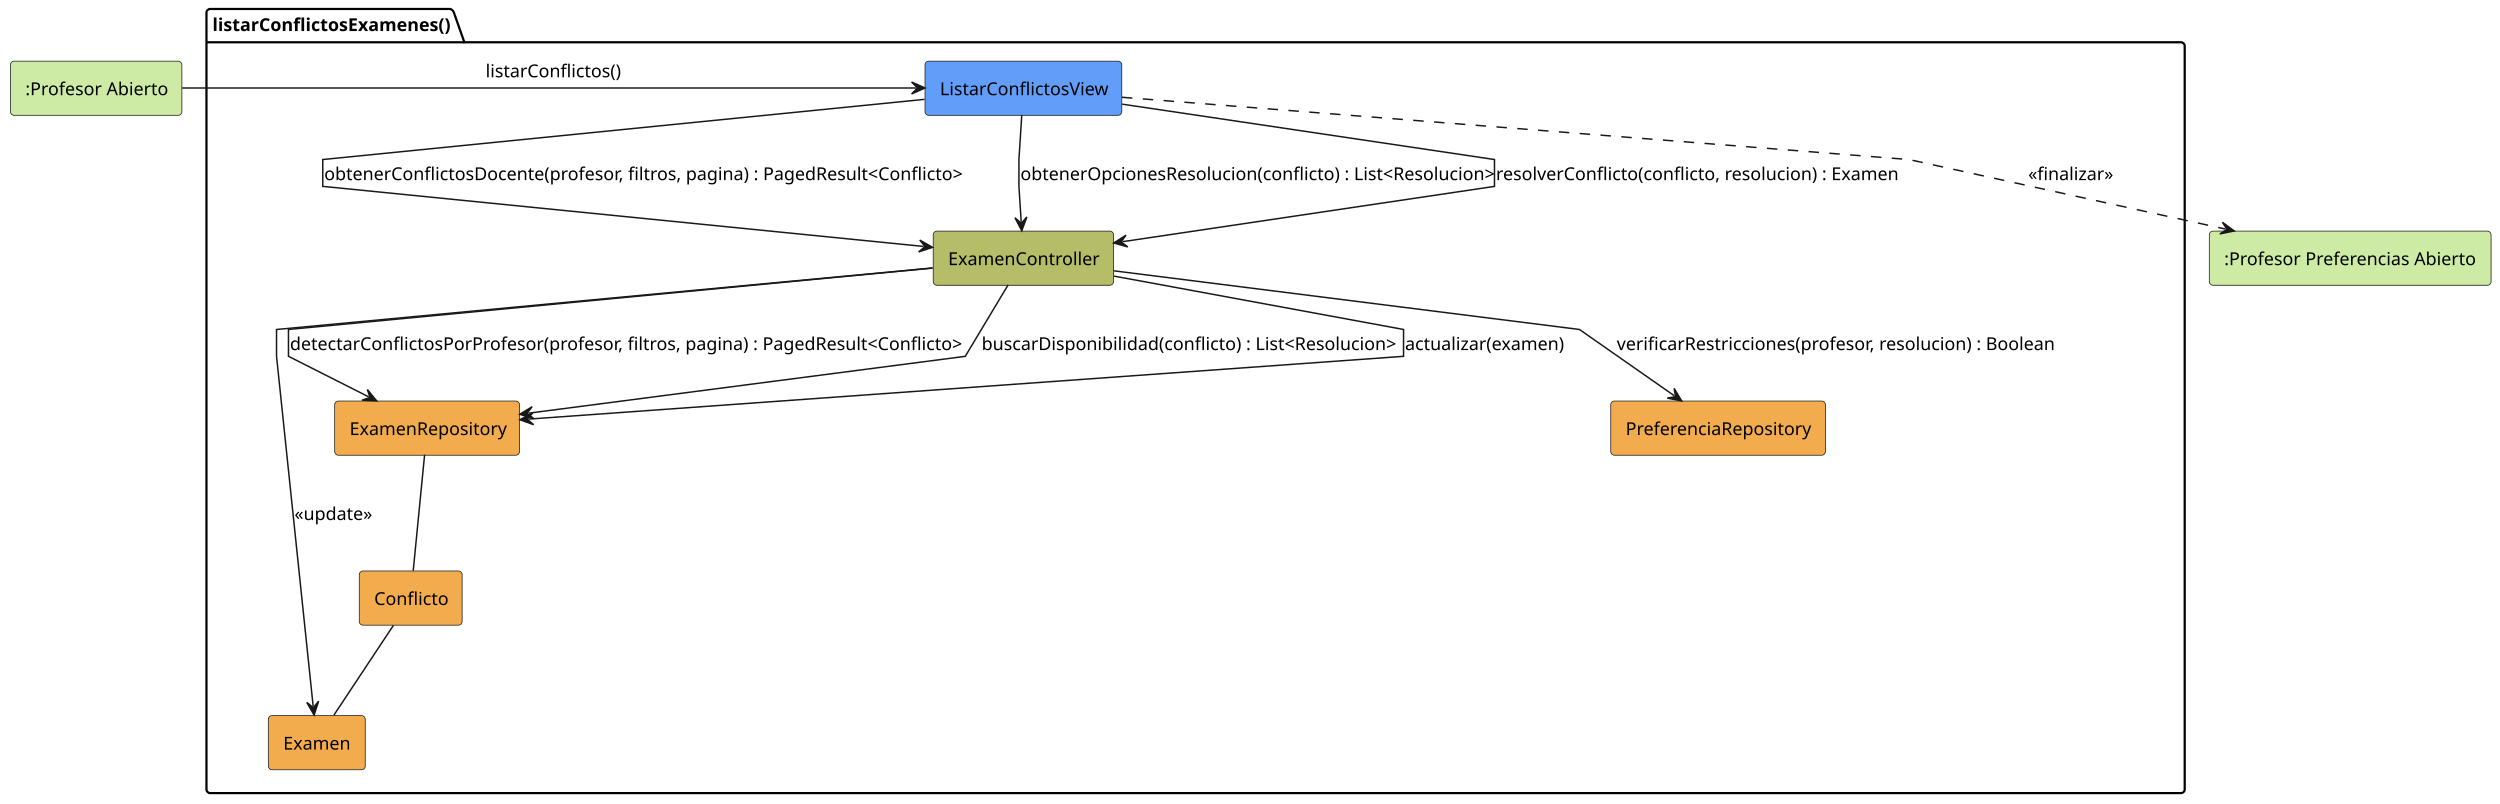
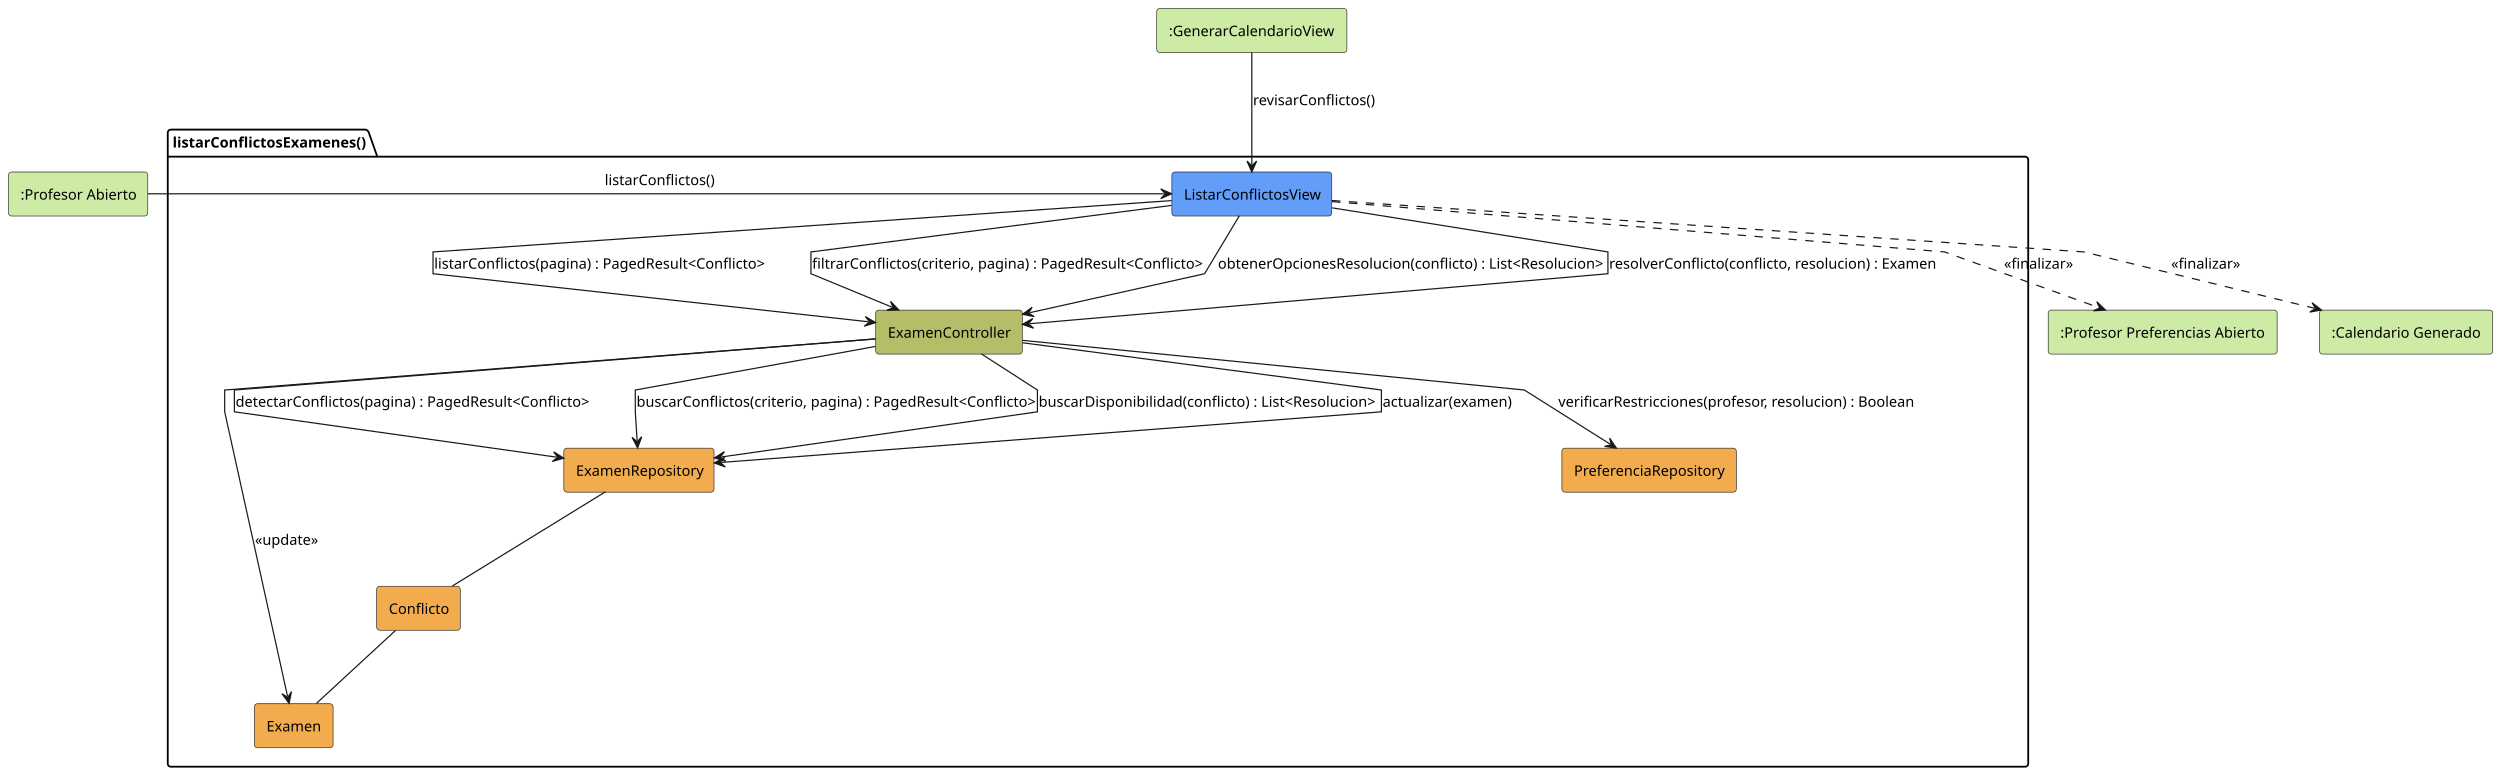
- <svg xmlns="http://www.w3.org/2000/svg" contentStyleType="text/css" height="539px" preserveAspectRatio="none" style="width:1677px;height:539px;background:#FFFFFF;" version="1.1" viewBox="0 0 1677 539" width="1677px" zoomAndPan="magnify">
+ <svg xmlns="http://www.w3.org/2000/svg" contentStyleType="text/css" height="640px" preserveAspectRatio="none" style="width:2064px;height:640px;background:#FFFFFF;" version="1.1" viewBox="0 0 2064 640" width="2064px" zoomAndPan="magnify">
  <defs />
  <g>
    <g id="cluster_listarConflictosExamenes">
-       <path d="M141,6.016 L302,6.016 A3.75,3.75 0 0 1 304.5,8.516 L311.5,28.36 L1463,28.36 A2.5,2.5 0 0 1 1465.5,30.86 L1465.5,529.516 A2.5,2.5 0 0 1 1463,532.016 L141,532.016 A2.5,2.5 0 0 1 138.5,529.516 L138.5,8.516 A2.5,2.5 0 0 1 141,6.016 " fill="none" style="stroke:#000000;stroke-width:1.5;" />
-       <line style="stroke:#000000;stroke-width:1.5;" x1="138.5" x2="311.5" y1="28.36" y2="28.36" />
-       <text fill="#000000" font-family="sans-serif" font-size="12" font-weight="bold" lengthAdjust="spacing" textLength="160" x="142.5" y="20.844">listarConflictosExamenes()</text>
+       <path d="M141,107 L302,107 A3.75,3.75 0 0 1 304.5,109.5 L311.5,129.344 L1672,129.344 A2.5,2.5 0 0 1 1674.5,131.844 L1674.5,630.5 A2.5,2.5 0 0 1 1672,633 L141,633 A2.5,2.5 0 0 1 138.5,630.5 L138.5,109.5 A2.5,2.5 0 0 1 141,107 " fill="none" style="stroke:#000000;stroke-width:1.5;" />
+       <line style="stroke:#000000;stroke-width:1.5;" x1="138.5" x2="311.5" y1="129.344" y2="129.344" />
+       <text fill="#000000" font-family="sans-serif" font-size="12" font-weight="bold" lengthAdjust="spacing" textLength="160" x="142.5" y="121.828">listarConflictosExamenes()</text>
    </g>
    <g id="elem_ListarConflictosView">
-       <rect fill="#629EF9" height="36.344" rx="2.5" ry="2.5" style="stroke:#181818;stroke-width:0.5;" width="132" x="620.5" y="41.016" />
-       <text fill="#000000" font-family="sans-serif" font-size="12" lengthAdjust="spacing" textLength="112" x="630.5" y="63.844">ListarConflictosView</text>
+       <rect fill="#629EF9" height="36.344" rx="2.5" ry="2.5" style="stroke:#181818;stroke-width:0.5;" width="132" x="967.5" y="142" />
+       <text fill="#000000" font-family="sans-serif" font-size="12" lengthAdjust="spacing" textLength="112" x="977.5" y="164.828">ListarConflictosView</text>
    </g>
    <g id="elem_ExamenController">
-       <rect fill="#B5BD68" height="36.344" rx="2.5" ry="2.5" style="stroke:#181818;stroke-width:0.5;" width="121" x="626" y="155.016" />
-       <text fill="#000000" font-family="sans-serif" font-size="12" lengthAdjust="spacing" textLength="101" x="636" y="177.844">ExamenController</text>
+       <rect fill="#B5BD68" height="36.344" rx="2.5" ry="2.5" style="stroke:#181818;stroke-width:0.5;" width="121" x="723" y="256" />
+       <text fill="#000000" font-family="sans-serif" font-size="12" lengthAdjust="spacing" textLength="101" x="733" y="278.828">ExamenController</text>
    </g>
    <g id="elem_ExamenRepository">
-       <rect fill="#F2AC4E" height="36.344" rx="2.5" ry="2.5" style="stroke:#181818;stroke-width:0.5;" width="124" x="224.5" y="269.016" />
-       <text fill="#000000" font-family="sans-serif" font-size="12" lengthAdjust="spacing" textLength="104" x="234.5" y="291.844">ExamenRepository</text>
+       <rect fill="#F2AC4E" height="36.344" rx="2.5" ry="2.5" style="stroke:#181818;stroke-width:0.5;" width="124" x="465.5" y="370" />
+       <text fill="#000000" font-family="sans-serif" font-size="12" lengthAdjust="spacing" textLength="104" x="475.5" y="392.828">ExamenRepository</text>
    </g>
    <g id="elem_PreferenciaRepository">
-       <rect fill="#F2AC4E" height="36.344" rx="2.5" ry="2.5" style="stroke:#181818;stroke-width:0.5;" width="144" x="1080.5" y="269.016" />
-       <text fill="#000000" font-family="sans-serif" font-size="12" lengthAdjust="spacing" textLength="124" x="1090.5" y="291.844">PreferenciaRepository</text>
+       <rect fill="#F2AC4E" height="36.344" rx="2.5" ry="2.5" style="stroke:#181818;stroke-width:0.5;" width="144" x="1289.5" y="370" />
+       <text fill="#000000" font-family="sans-serif" font-size="12" lengthAdjust="spacing" textLength="124" x="1299.5" y="392.828">PreferenciaRepository</text>
    </g>
    <g id="elem_Conflicto">
-       <rect fill="#F2AC4E" height="36.344" rx="2.5" ry="2.5" style="stroke:#181818;stroke-width:0.5;" width="69" x="241" y="383.016" />
-       <text fill="#000000" font-family="sans-serif" font-size="12" lengthAdjust="spacing" textLength="49" x="251" y="405.844">Conflicto</text>
+       <rect fill="#F2AC4E" height="36.344" rx="2.5" ry="2.5" style="stroke:#181818;stroke-width:0.5;" width="69" x="311" y="484" />
+       <text fill="#000000" font-family="sans-serif" font-size="12" lengthAdjust="spacing" textLength="49" x="321" y="506.828">Conflicto</text>
    </g>
    <g id="elem_Examen">
-       <rect fill="#F2AC4E" height="36.344" rx="2.5" ry="2.5" style="stroke:#181818;stroke-width:0.5;" width="65" x="180" y="480.016" />
-       <text fill="#000000" font-family="sans-serif" font-size="12" lengthAdjust="spacing" textLength="45" x="190" y="502.844">Examen</text>
+       <rect fill="#F2AC4E" height="36.344" rx="2.5" ry="2.5" style="stroke:#181818;stroke-width:0.5;" width="65" x="210" y="581" />
+       <text fill="#000000" font-family="sans-serif" font-size="12" lengthAdjust="spacing" textLength="45" x="220" y="603.828">Examen</text>
    </g>
    <g id="elem_ProfesorAbiertoEntrada">
-       <rect fill="#CDEBA5" height="36.344" rx="2.5" ry="2.5" style="stroke:#181818;stroke-width:0.5;" width="115" x="7" y="41.016" />
-       <text fill="#000000" font-family="sans-serif" font-size="12" lengthAdjust="spacing" textLength="95" x="17" y="63.844">:Profesor Abierto</text>
+       <rect fill="#CDEBA5" height="36.344" rx="2.5" ry="2.5" style="stroke:#181818;stroke-width:0.5;" width="115" x="7" y="142" />
+       <text fill="#000000" font-family="sans-serif" font-size="12" lengthAdjust="spacing" textLength="95" x="17" y="164.828">:Profesor Abierto</text>
+     </g>
+     <g id="elem_GenerarCalendarioEntrada">
+       <rect fill="#CDEBA5" height="36.344" rx="2.5" ry="2.5" style="stroke:#181818;stroke-width:0.5;" width="157" x="955" y="7" />
+       <text fill="#000000" font-family="sans-serif" font-size="12" lengthAdjust="spacing" textLength="137" x="965" y="29.828">:GenerarCalendarioView</text>
    </g>
    <g id="elem_ProfesorPreferenciasSalida">
-       <rect fill="#CDEBA5" height="36.344" rx="2.5" ry="2.5" style="stroke:#181818;stroke-width:0.5;" width="189" x="1482" y="155.016" />
-       <text fill="#000000" font-family="sans-serif" font-size="12" lengthAdjust="spacing" textLength="169" x="1492" y="177.844">:Profesor Preferencias Abierto</text>
+       <rect fill="#CDEBA5" height="36.344" rx="2.5" ry="2.5" style="stroke:#181818;stroke-width:0.5;" width="189" x="1691" y="256" />
+       <text fill="#000000" font-family="sans-serif" font-size="12" lengthAdjust="spacing" textLength="169" x="1701" y="278.828">:Profesor Preferencias Abierto</text>
+     </g>
+     <g id="elem_CalendarioGeneradoSalida">
+       <rect fill="#CDEBA5" height="36.344" rx="2.5" ry="2.5" style="stroke:#181818;stroke-width:0.5;" width="143" x="1915" y="256" />
+       <text fill="#000000" font-family="sans-serif" font-size="12" lengthAdjust="spacing" textLength="123" x="1925" y="278.828">:Calendario Generado</text>
    </g>
    <g id="link_ProfesorAbiertoEntrada_ListarConflictosView">
-       <path d="M122.18,59.016 C237.98,59.016 492.11,59.016 614.49,59.016 " fill="none" id="ProfesorAbiertoEntrada-to-ListarConflictosView" style="stroke:#181818;stroke-width:1.0;" />
-       <polygon fill="#181818" points="620.49,59.016,611.49,55.016,615.49,59.016,611.49,63.016,620.49,59.016" style="stroke:#181818;stroke-width:1.0;" />
-       <text fill="#000000" font-family="sans-serif" font-size="12" lengthAdjust="spacing" textLength="91" x="325.75" y="51.844">listarConflictos()</text>
+       <path d="M122.21,160 C291.71,160 781.37,160 961.28,160 " fill="none" id="ProfesorAbiertoEntrada-to-ListarConflictosView" style="stroke:#181818;stroke-width:1.0;" />
+       <polygon fill="#181818" points="967.28,160,958.28,156,962.28,160,958.28,164,967.28,160" style="stroke:#181818;stroke-width:1.0;" />
+       <text fill="#000000" font-family="sans-serif" font-size="12" lengthAdjust="spacing" textLength="91" x="499.25" y="152.828">listarConflictos()</text>
+     </g>
+     <g id="link_GenerarCalendarioEntrada_ListarConflictosView">
+       <path d="M1033.5,43.12 C1033.5,68.65 1033.5,110.45 1033.5,135.95 " fill="none" id="GenerarCalendarioEntrada-to-ListarConflictosView" style="stroke:#181818;stroke-width:1.0;" />
+       <polygon fill="#181818" points="1033.5,141.95,1037.5,132.95,1033.5,136.95,1029.5,132.95,1033.5,141.95" style="stroke:#181818;stroke-width:1.0;" />
+       <text fill="#000000" font-family="sans-serif" font-size="12" lengthAdjust="spacing" textLength="102" x="1034.5" y="86.828">revisarConflictos()</text>
    </g>
    <g id="link_ListarConflictosView_ExamenController">
-       <path d="M620.16,66.646 C490.6,79.606 216.5,107.016 216.5,107.016 C216.5,107.016 216.5,125.016 216.5,125.016 C216.5,125.016 492.4,152.609 619.57,165.319 " fill="none" id="ListarConflictosView-to-ExamenController" style="stroke:#181818;stroke-width:1.0;" />
-       <polygon fill="#181818" points="625.54,165.916,616.982,161.041,620.565,165.419,616.187,169.001,625.54,165.916" style="stroke:#181818;stroke-width:1.0;" />
-       <text fill="#000000" font-family="sans-serif" font-size="12" lengthAdjust="spacing" textLength="425" x="217.5" y="120.844">obtenerConflictosDocente(profesor, filtros, pagina) : PagedResult&lt;Conflicto&gt;</text>
+       <path d="M967.45,165.59 C797.35,177.42 357.5,208 357.5,208 C357.5,208 357.5,226 357.5,226 C357.5,226 599.346,252.682 716.956,265.662 " fill="none" id="ListarConflictosView-to-ExamenController" style="stroke:#181818;stroke-width:1.0;" />
+       <polygon fill="#181818" points="722.92,266.32,714.413,261.357,717.95,265.772,713.535,269.309,722.92,266.32" style="stroke:#181818;stroke-width:1.0;" />
+       <text fill="#000000" font-family="sans-serif" font-size="12" lengthAdjust="spacing" textLength="270" x="358.5" y="221.828">listarConflictos(pagina) : PagedResult&lt;Conflicto&gt;</text>
    </g>
    <g id="link_ListarConflictosView_ExamenController">
-       <path d="M685.4,77.246 C684.54,90.666 683.5,107.016 683.5,107.016 C683.5,107.016 683.5,125.016 683.5,125.016 C683.5,125.016 684.156,135.378 685.016,148.798 " fill="none" id="ListarConflictosView-to-ExamenController-1" style="stroke:#181818;stroke-width:1.0;" />
-       <polygon fill="#181818" points="685.4,154.786,688.816,145.549,685.08,149.796,680.833,146.06,685.4,154.786" style="stroke:#181818;stroke-width:1.0;" />
-       <text fill="#000000" font-family="sans-serif" font-size="12" lengthAdjust="spacing" textLength="313" x="684.5" y="120.844">obtenerOpcionesResolucion(conflicto) : List&lt;Resolucion&gt;</text>
+       <path d="M967.16,169.57 C862.17,183.12 669.5,208 669.5,208 C669.5,208 669.5,226 669.5,226 C669.5,226 703.883,240.173 736.473,253.613 " fill="none" id="ListarConflictosView-to-ExamenController-1" style="stroke:#181818;stroke-width:1.0;" />
+       <polygon fill="#181818" points="742.02,255.9,735.225,248.771,737.398,253.994,732.175,256.167,742.02,255.9" style="stroke:#181818;stroke-width:1.0;" />
+       <text fill="#000000" font-family="sans-serif" font-size="12" lengthAdjust="spacing" textLength="319" x="670.5" y="221.828">filtrarConflictos(criterio, pagina) : PagedResult&lt;Conflicto&gt;</text>
    </g>
    <g id="link_ListarConflictosView_ExamenController">
-       <path d="M752.74,69.866 C845.41,83.646 1002.5,107.016 1002.5,107.016 C1002.5,107.016 1002.5,125.016 1002.5,125.016 C1002.5,125.016 844.745,148.484 752.985,162.124 " fill="none" id="ListarConflictosView-to-ExamenController-2" style="stroke:#181818;stroke-width:1.0;" />
-       <polygon fill="#181818" points="747.05,163.006,756.54,165.639,751.996,162.271,755.364,157.726,747.05,163.006" style="stroke:#181818;stroke-width:1.0;" />
-       <text fill="#000000" font-family="sans-serif" font-size="12" lengthAdjust="spacing" textLength="268" x="1003.5" y="120.844">resolverConflicto(conflicto, resolucion) : Examen</text>
+       <path d="M1023.25,178.08 C1011.7,197.34 994.5,226 994.5,226 C994.5,226 912.436,244.275 850.106,258.165 " fill="none" id="ListarConflictosView-to-ExamenController-2" style="stroke:#181818;stroke-width:1.0;" />
+       <polygon fill="#181818" points="844.25,259.47,853.905,261.417,849.13,258.382,852.164,253.608,844.25,259.47" style="stroke:#181818;stroke-width:1.0;" />
+       <text fill="#000000" font-family="sans-serif" font-size="12" lengthAdjust="spacing" textLength="313" x="1005.5" y="221.828">obtenerOpcionesResolucion(conflicto) : List&lt;Resolucion&gt;</text>
+     </g>
+     <g id="link_ListarConflictosView_ExamenController">
+       <path d="M1099.85,171.61 C1186.56,185.47 1327.5,208 1327.5,208 C1327.5,208 1327.5,226 1327.5,226 C1327.5,226 991.828,255.004 850.038,267.254 " fill="none" id="ListarConflictosView-to-ExamenController-3" style="stroke:#181818;stroke-width:1.0;" />
+       <polygon fill="#181818" points="844.06,267.77,853.371,270.981,849.041,267.34,852.682,263.01,844.06,267.77" style="stroke:#181818;stroke-width:1.0;" />
+       <text fill="#000000" font-family="sans-serif" font-size="12" lengthAdjust="spacing" textLength="268" x="1328.5" y="221.828">resolverConflicto(conflicto, resolucion) : Examen</text>
    </g>
    <g id="link_ExamenController_ExamenRepository">
-       <path d="M625.55,179.826 C493.65,192.406 193.5,221.016 193.5,221.016 C193.5,221.016 193.5,239.016 193.5,239.016 C193.5,239.016 220.715,252.769 247.305,266.209 " fill="none" id="ExamenController-to-ExamenRepository" style="stroke:#181818;stroke-width:1.0;" />
-       <polygon fill="#181818" points="252.66,268.916,246.432,261.286,248.198,266.661,242.823,268.426,252.66,268.916" style="stroke:#181818;stroke-width:1.0;" />
-       <text fill="#000000" font-family="sans-serif" font-size="12" lengthAdjust="spacing" textLength="448" x="194.5" y="234.844">detectarConflictosPorProfesor(profesor, filtros, pagina) : PagedResult&lt;Conflicto&gt;</text>
+       <path d="M722.86,279.83 C572.3,291.82 193.5,322 193.5,322 C193.5,322 193.5,340 193.5,340 C193.5,340 362.928,363.844 459.519,377.434 " fill="none" id="ExamenController-to-ExamenRepository" style="stroke:#181818;stroke-width:1.0;" />
+       <polygon fill="#181818" points="465.46,378.27,457.105,373.055,460.509,377.573,455.99,380.977,465.46,378.27" style="stroke:#181818;stroke-width:1.0;" />
+       <text fill="#000000" font-family="sans-serif" font-size="12" lengthAdjust="spacing" textLength="289" x="194.5" y="335.828">detectarConflictos(pagina) : PagedResult&lt;Conflicto&gt;</text>
    </g>
    <g id="link_ExamenController_ExamenRepository">
-       <path d="M676.25,191.096 C664.7,210.356 647.5,239.016 647.5,239.016 C647.5,239.016 457.72,263.721 354.51,277.161 " fill="none" id="ExamenController-to-ExamenRepository-1" style="stroke:#181818;stroke-width:1.0;" />
-       <polygon fill="#181818" points="348.56,277.936,358.001,280.74,353.518,277.29,356.968,272.807,348.56,277.936" style="stroke:#181818;stroke-width:1.0;" />
-       <text fill="#000000" font-family="sans-serif" font-size="12" lengthAdjust="spacing" textLength="274" x="658.5" y="234.844">buscarDisponibilidad(conflicto) : List&lt;Resolucion&gt;</text>
+       <path d="M722.78,286.02 C646.22,299.91 524.5,322 524.5,322 C524.5,322 524.5,340 524.5,340 C524.5,340 525.156,350.362 526.016,363.782 " fill="none" id="ExamenController-to-ExamenRepository-1" style="stroke:#181818;stroke-width:1.0;" />
+       <polygon fill="#181818" points="526.4,369.77,529.816,360.533,526.08,364.78,521.833,361.044,526.4,369.77" style="stroke:#181818;stroke-width:1.0;" />
+       <text fill="#000000" font-family="sans-serif" font-size="12" lengthAdjust="spacing" textLength="326" x="525.5" y="335.828">buscarConflictos(criterio, pagina) : PagedResult&lt;Conflicto&gt;</text>
    </g>
    <g id="link_ExamenController_ExamenRepository">
-       <path d="M747.25,185.216 C822.68,199.116 941.5,221.016 941.5,221.016 C941.5,221.016 941.5,239.016 941.5,239.016 C941.5,239.016 518.195,269.386 354.695,281.126 " fill="none" id="ExamenController-to-ExamenRepository-2" style="stroke:#181818;stroke-width:1.0;" />
-       <polygon fill="#181818" points="348.71,281.556,357.973,284.901,353.697,281.198,357.4,276.922,348.71,281.556" style="stroke:#181818;stroke-width:1.0;" />
-       <text fill="#000000" font-family="sans-serif" font-size="12" lengthAdjust="spacing" textLength="108" x="942.5" y="234.844">actualizar(examen)</text>
+       <path d="M810.27,292.23 C831.1,305.65 856.5,322 856.5,322 C856.5,322 856.5,340 856.5,340 C856.5,340 691.09,363.632 595.71,377.252 " fill="none" id="ExamenController-to-ExamenRepository-2" style="stroke:#181818;stroke-width:1.0;" />
+       <polygon fill="#181818" points="589.77,378.1,599.245,380.788,594.72,377.393,598.114,372.868,589.77,378.1" style="stroke:#181818;stroke-width:1.0;" />
+       <text fill="#000000" font-family="sans-serif" font-size="12" lengthAdjust="spacing" textLength="274" x="857.5" y="335.828">buscarDisponibilidad(conflicto) : List&lt;Resolucion&gt;</text>
+     </g>
+     <g id="link_ExamenController_ExamenRepository">
+       <path d="M844.06,282.97 C945.91,296.38 1140.5,322 1140.5,322 C1140.5,322 1140.5,340 1140.5,340 C1140.5,340 751.472,369.832 595.633,381.772 " fill="none" id="ExamenController-to-ExamenRepository-3" style="stroke:#181818;stroke-width:1.0;" />
+       <polygon fill="#181818" points="589.65,382.23,598.929,385.531,594.635,381.848,598.318,377.554,589.65,382.23" style="stroke:#181818;stroke-width:1.0;" />
+       <text fill="#000000" font-family="sans-serif" font-size="12" lengthAdjust="spacing" textLength="108" x="1141.5" y="335.828">actualizar(examen)</text>
    </g>
    <g id="link_ExamenRepository_Conflicto">
-       <path d="M284.83,305.026 C282.76,326.076 279.26,361.716 277.19,382.846 " fill="none" id="ExamenRepository-Conflicto" style="stroke:#181818;stroke-width:1.0;" />
+       <path d="M499.86,406.01 C465.65,427.06 407.73,462.7 373.4,483.83 " fill="none" id="ExamenRepository-Conflicto" style="stroke:#181818;stroke-width:1.0;" />
    </g>
    <g id="link_Conflicto_Examen">
-       <path d="M263.94,419.436 C252.58,436.586 235.32,462.596 223.98,479.706 " fill="none" id="Conflicto-Examen" style="stroke:#181818;stroke-width:1.0;" />
+       <path d="M326.61,520.42 C308.02,537.57 279.82,563.58 261.27,580.69 " fill="none" id="Conflicto-Examen" style="stroke:#181818;stroke-width:1.0;" />
    </g>
    <g id="link_ExamenController_PreferenciaRepository">
-       <path d="M747.26,181.676 C852.95,194.986 1059.5,221.016 1059.5,221.016 C1059.5,221.016 1095.592,246.239 1123.152,265.499 " fill="none" id="ExamenController-to-PreferenciaRepository" style="stroke:#181818;stroke-width:1.0;" />
-       <polygon fill="#181818" points="1128.07,268.936,1122.984,260.502,1123.972,266.072,1118.402,267.059,1128.07,268.936" style="stroke:#181818;stroke-width:1.0;" />
-       <text fill="#000000" font-family="sans-serif" font-size="12" lengthAdjust="spacing" textLength="295" x="1084.5" y="234.844">verificarRestricciones(profesor, resolucion) : Boolean</text>
+       <path d="M844.14,281 C972.2,293.67 1258.5,322 1258.5,322 C1258.5,322 1298.846,347.458 1329.366,366.718 " fill="none" id="ExamenController-to-PreferenciaRepository" style="stroke:#181818;stroke-width:1.0;" />
+       <polygon fill="#181818" points="1334.44,369.92,1328.964,361.734,1330.212,367.252,1324.694,368.5,1334.44,369.92" style="stroke:#181818;stroke-width:1.0;" />
+       <text fill="#000000" font-family="sans-serif" font-size="12" lengthAdjust="spacing" textLength="295" x="1286.5" y="335.828">verificarRestricciones(profesor, resolucion) : Boolean</text>
    </g>
    <g id="link_ExamenController_Examen">
-       <path d="M625.57,179.736 C492.05,192.256 185.5,221.016 185.5,221.016 C185.5,221.016 185.5,239.016 185.5,239.016 C185.5,239.016 204.005,415.869 210.065,473.719 " fill="none" id="ExamenController-to-Examen" style="stroke:#181818;stroke-width:1.0;" />
-       <polygon fill="#181818" points="210.69,479.686,213.731,470.318,210.169,474.713,205.774,471.152,210.69,479.686" style="stroke:#181818;stroke-width:1.0;" />
-       <text fill="#000000" font-family="sans-serif" font-size="12" lengthAdjust="spacing" textLength="51" x="197.5" y="348.844">«update»</text>
+       <path d="M722.87,279.77 C570.84,291.71 185.5,322 185.5,322 C185.5,322 185.5,340 185.5,340 C185.5,340 224.596,516.961 237.376,574.811 " fill="none" id="ExamenController-to-Examen" style="stroke:#181818;stroke-width:1.0;" />
+       <polygon fill="#181818" points="238.67,580.67,240.634,571.019,237.591,575.788,232.823,572.745,238.67,580.67" style="stroke:#181818;stroke-width:1.0;" />
+       <text fill="#000000" font-family="sans-serif" font-size="12" lengthAdjust="spacing" textLength="51" x="210.5" y="449.828">«update»</text>
    </g>
    <g id="link_ListarConflictosView_ProfesorPreferenciasSalida">
-       <path d="M752.62,65.246 C907.45,77.496 1280.5,107.016 1280.5,107.016 C1280.5,107.016 1405.17,134.389 1492.87,153.649 " fill="none" id="ListarConflictosView-to-ProfesorPreferenciasSalida" style="stroke:#181818;stroke-width:1.0;stroke-dasharray:7.0,7.0;" />
-       <polygon fill="#181818" points="1498.73,154.936,1490.797,149.099,1493.846,153.863,1489.082,156.912,1498.73,154.936" style="stroke:#181818;stroke-width:1.0;" />
-       <text fill="#000000" font-family="sans-serif" font-size="12" lengthAdjust="spacing" textLength="57" x="1360.5" y="120.844">«finalizar»</text>
+       <path d="M1099.67,166.44 C1250.24,178.81 1605.5,208 1605.5,208 C1605.5,208 1679.237,234.622 1732.567,253.882 " fill="none" id="ListarConflictosView-to-ProfesorPreferenciasSalida" style="stroke:#181818;stroke-width:1.0;stroke-dasharray:7.0,7.0;" />
+       <polygon fill="#181818" points="1738.21,255.92,1731.104,249.101,1733.507,254.222,1728.386,256.625,1738.21,255.92" style="stroke:#181818;stroke-width:1.0;" />
+       <text fill="#000000" font-family="sans-serif" font-size="12" lengthAdjust="spacing" textLength="57" x="1654.5" y="221.828">«finalizar»</text>
+     </g>
+     <g id="link_ListarConflictosView_CalendarioGeneradoSalida">
+       <path d="M1099.68,165.53 C1271.87,177.31 1720.5,208 1720.5,208 C1720.5,208 1831.972,235.236 1910.782,254.496 " fill="none" id="ListarConflictosView-to-CalendarioGeneradoSalida" style="stroke:#181818;stroke-width:1.0;stroke-dasharray:7.0,7.0;" />
+       <polygon fill="#181818" points="1916.61,255.92,1908.817,249.898,1911.753,254.733,1906.918,257.669,1916.61,255.92" style="stroke:#181818;stroke-width:1.0;" />
+       <text fill="#000000" font-family="sans-serif" font-size="12" lengthAdjust="spacing" textLength="57" x="1792.5" y="221.828">«finalizar»</text>
    </g>
  </g>
</svg>
